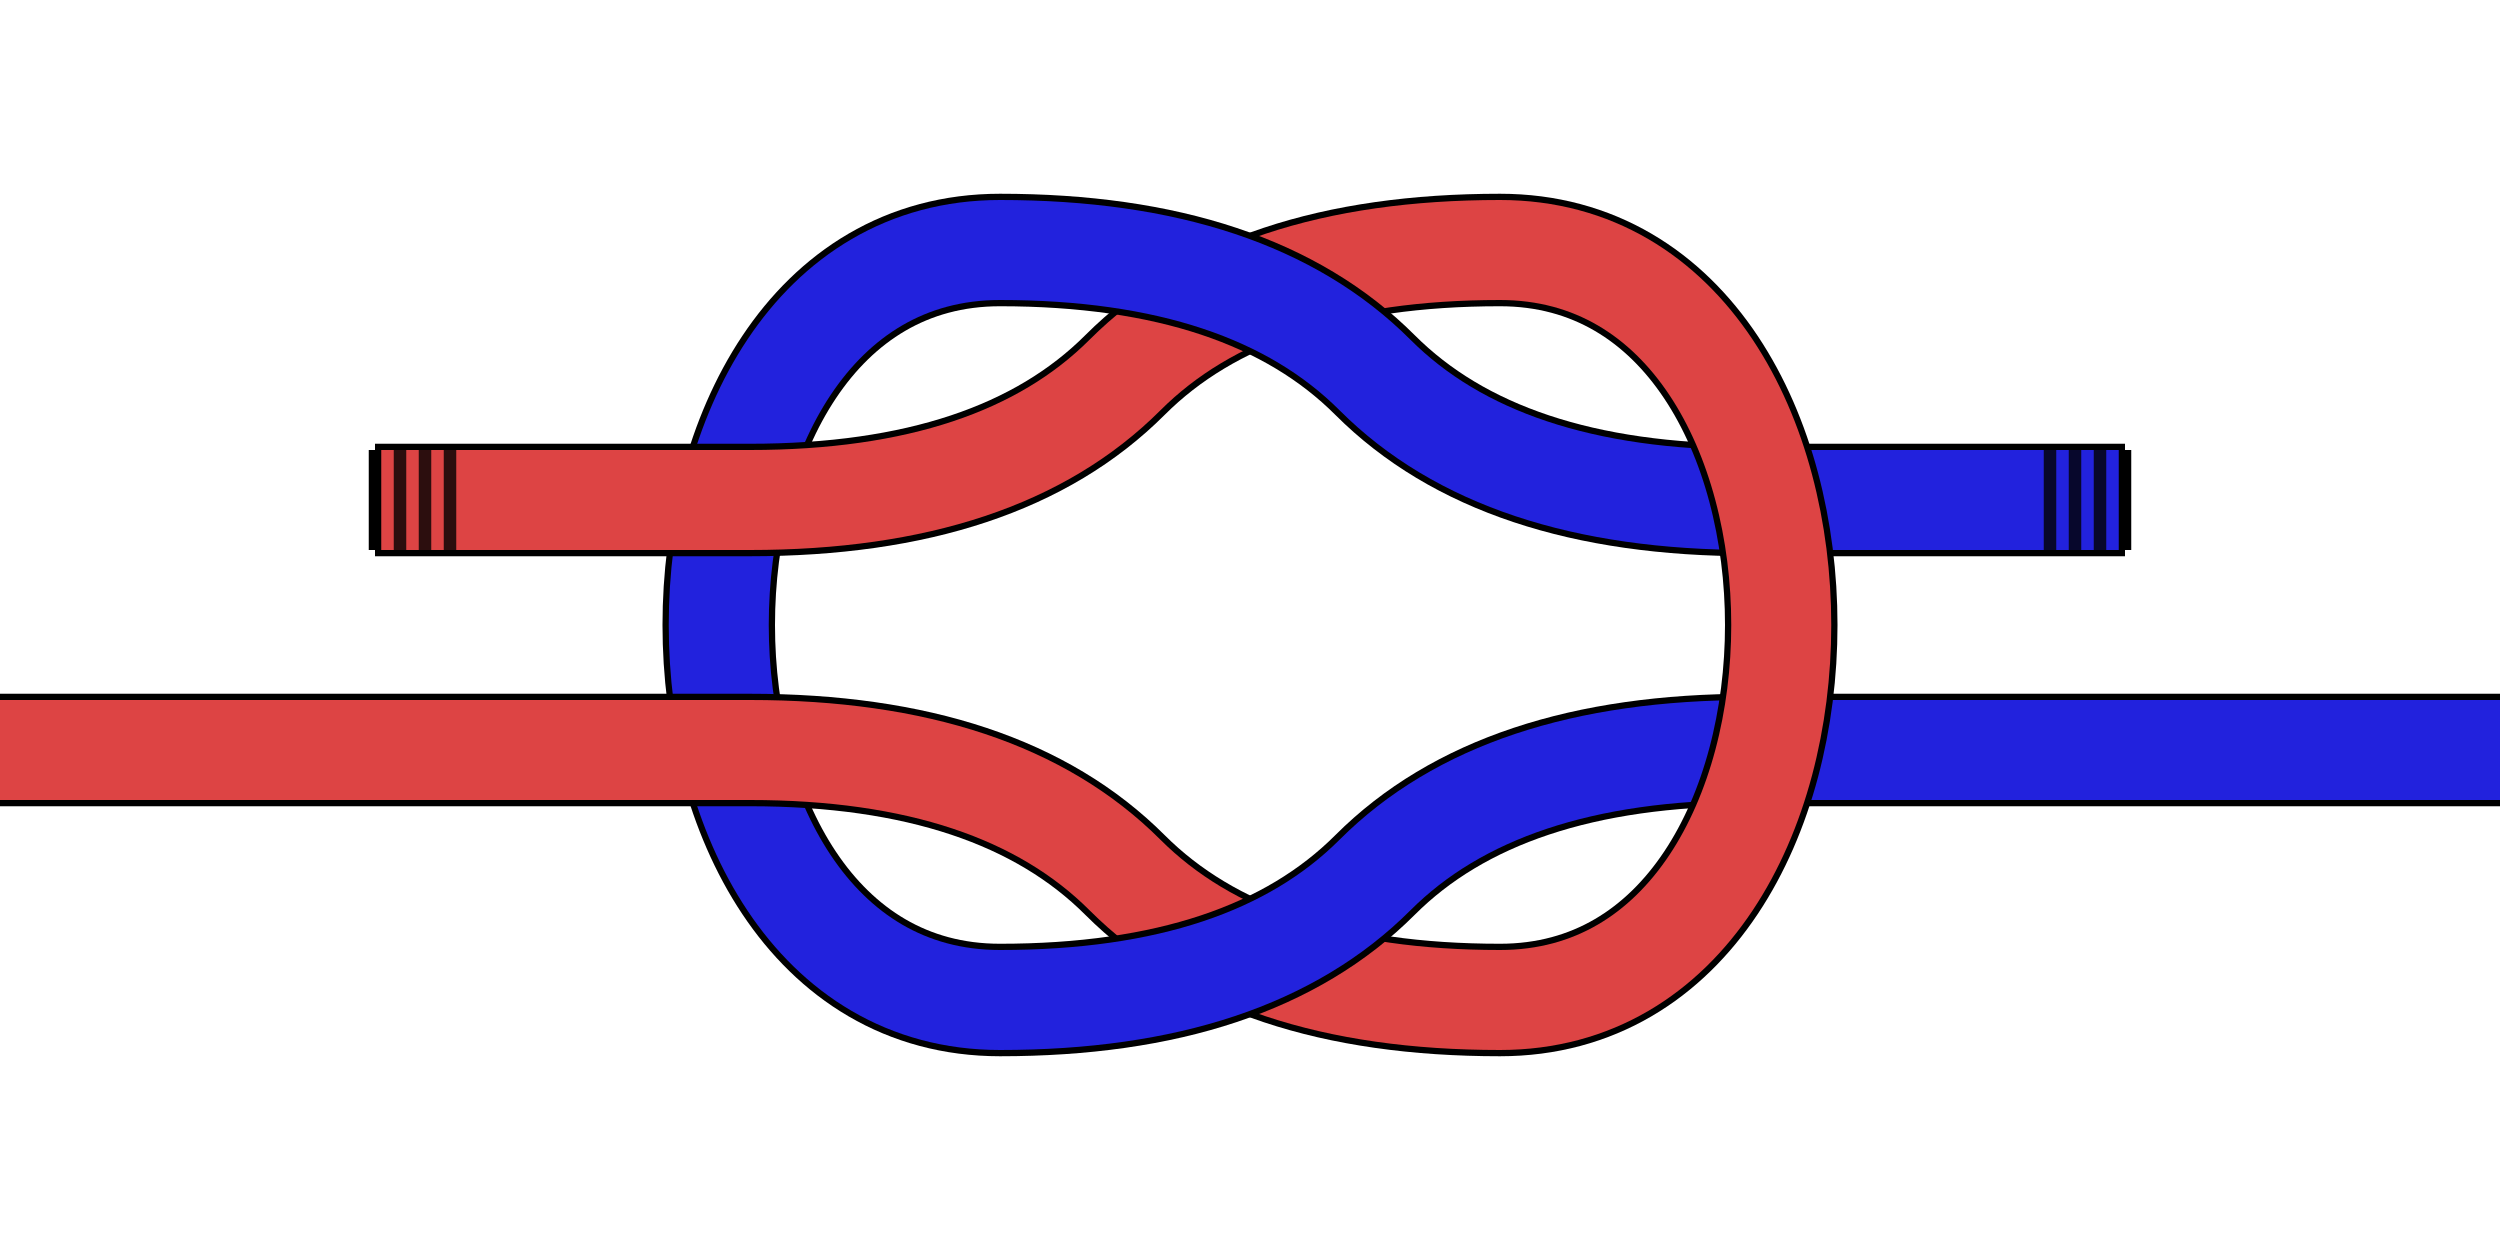
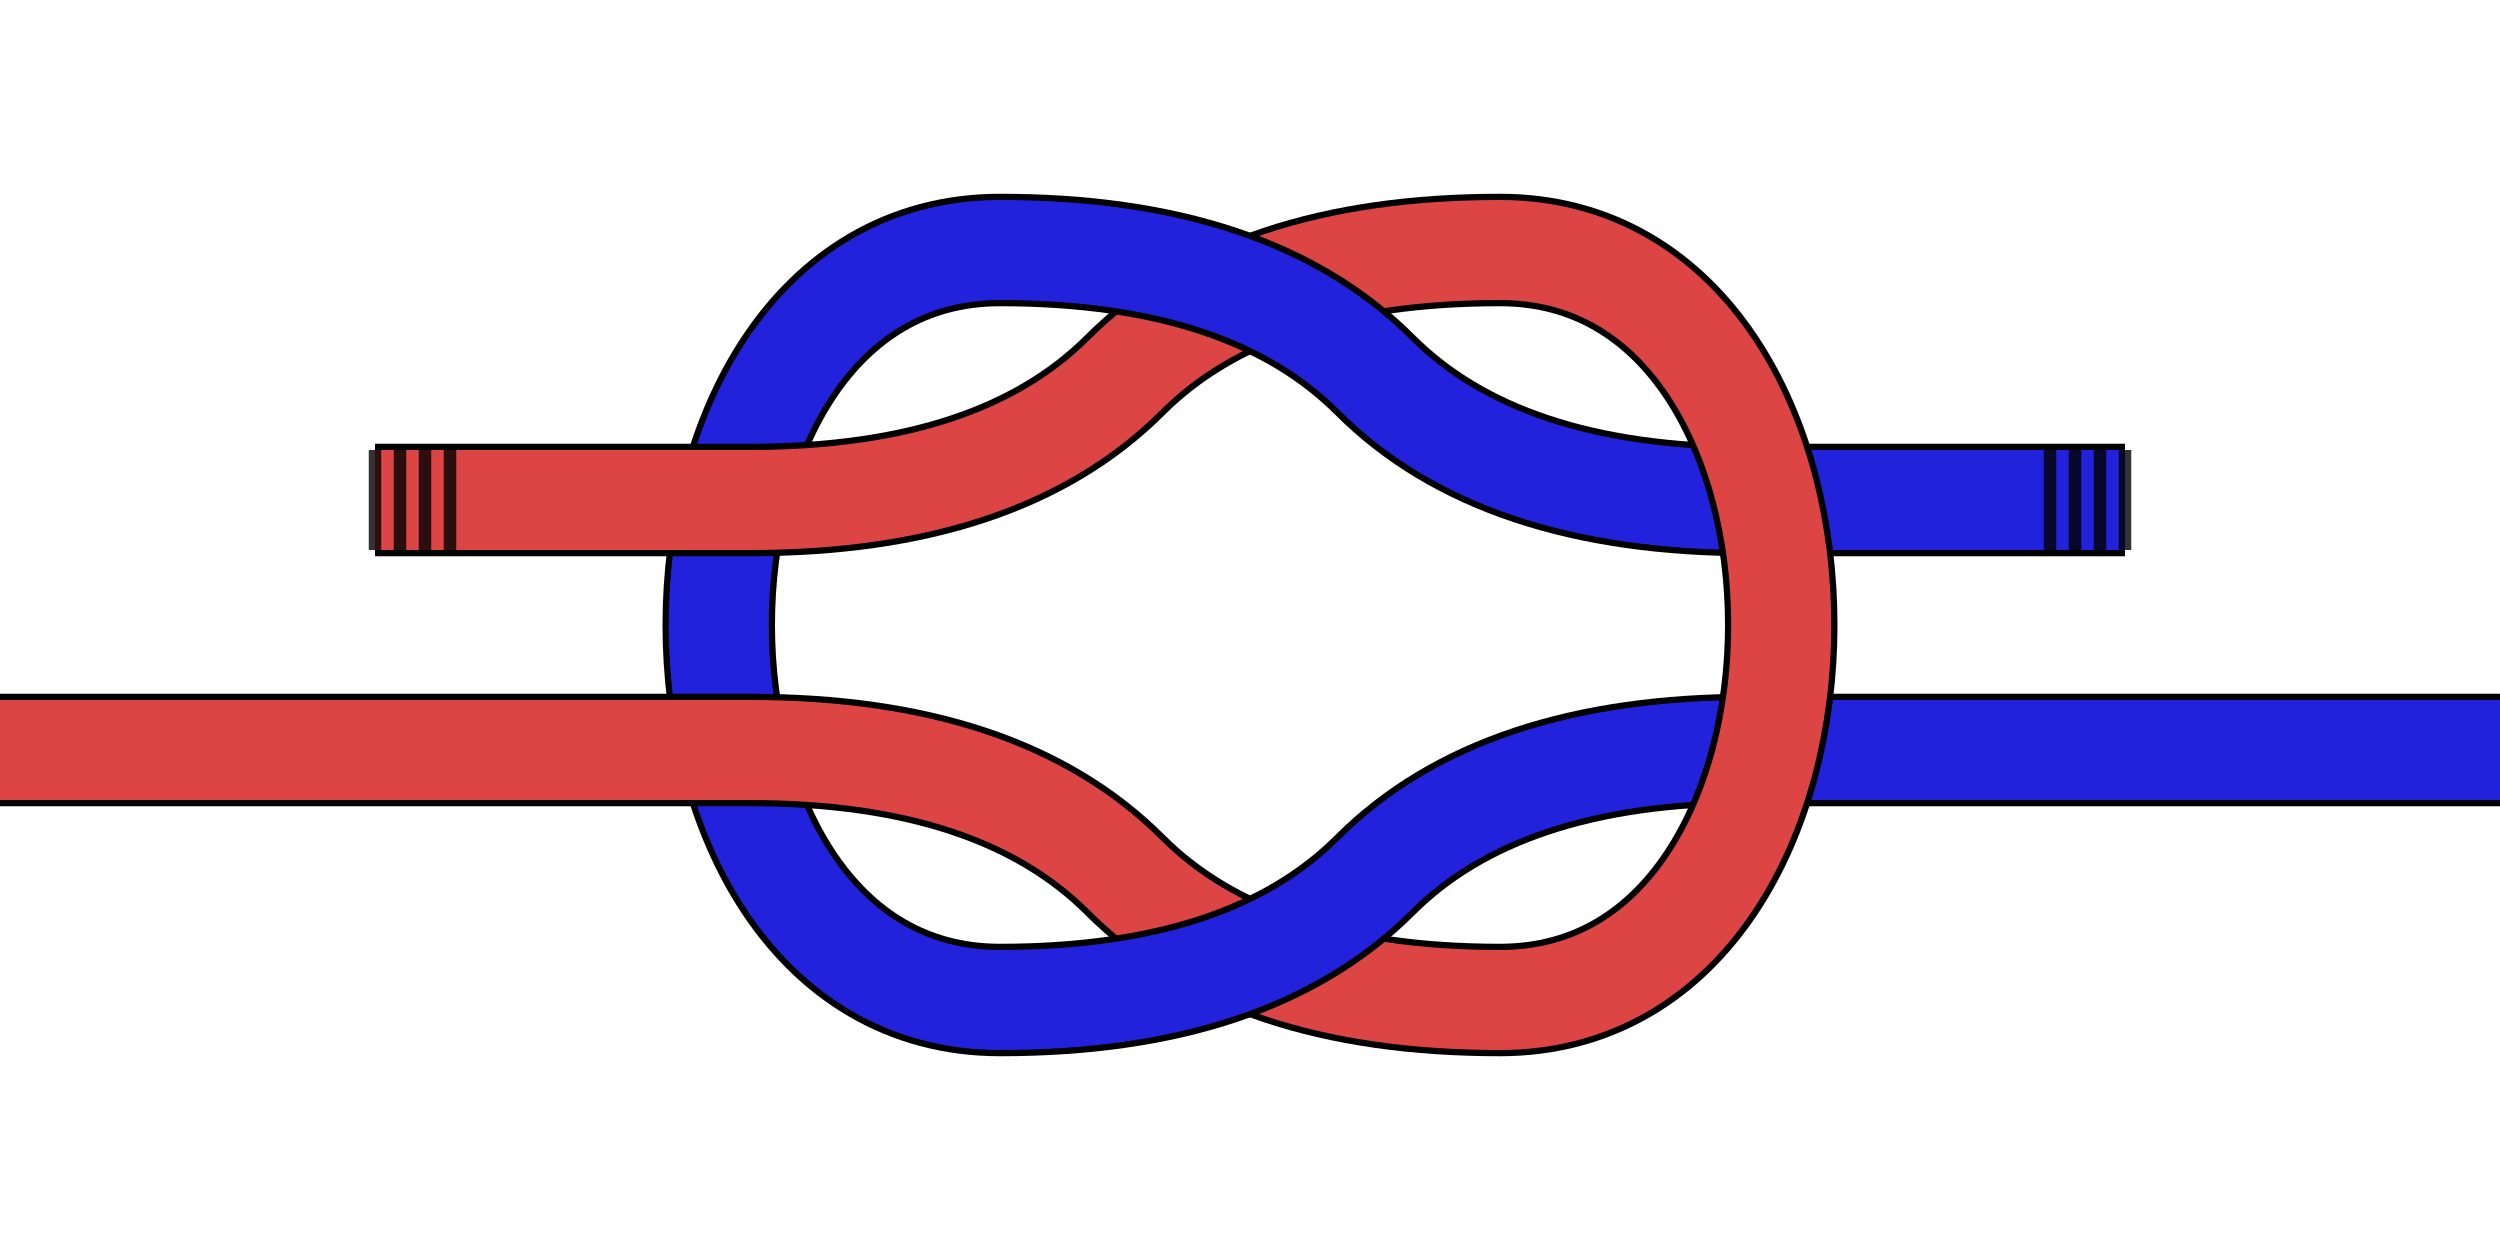
<svg xmlns="http://www.w3.org/2000/svg" version="1.1" baseProfile="full" width="400" height="200" viewBox="0 0 200 100">
  <path d="M 80 20 C 50 20, 50 80, 80 80" stroke="black" stroke-width="9" fill="transparent" />
  <path d="M 80 20 C 50 20, 50 80, 80 80" stroke="#22D" stroke-width="8" fill="transparent" />
  <path d="M 30 40 H 60 Q 80 40, 90 30 T 120 20" stroke="black" stroke-width="9" fill="transparent" />
  <path d="M 30 40 H 60 Q 80 40, 90 30 T 120 20" stroke="#D44" stroke-width="8" fill="transparent" />
  <path d="M 0 60 H 60 Q 80 60, 90 70 T 120 80" stroke="black" stroke-width="9" fill="transparent" />
  <path d="M 0 60 H 60 Q 80 60, 90 70 T 120 80" stroke="#D44" stroke-width="8" fill="transparent" />
  <path d="M 170 40 H 140 Q 120 40, 110 30 T 80 20" stroke="black" stroke-width="9" fill="transparent" />
  <path d="M 170 40 H 140 Q 120 40, 110 30 T 80 20" stroke="#22D" stroke-width="8" fill="transparent" />
  <path d="M 200 60 H 140 Q 120 60, 110 70 T 80 80" stroke="black" stroke-width="9" fill="transparent" />
  <path d="M 200 60 H 140 Q 120 60, 110 70 T 80 80" stroke="#22D" stroke-width="8" fill="transparent" />
  <path d="M 120 20 C 150 20, 150 80, 120 80" stroke="black" stroke-width="9" fill="transparent" />
  <path d="M 120 20 C 150 20, 150 80, 120 80" stroke="#D44" stroke-width="8" fill="transparent" />
-   <path d="M 30 36 v 8" stroke="black" stroke-width="1" fill="transparent" />
-   <path d="M 170 36 v 8" stroke="black" stroke-width="1" fill="transparent" />
-   <path d="M 32 36 v 8" stroke="black" stroke-width="1" fill="transparent" stroke-opacity="0.8" />
-   <path d="M 34 36 v 8" stroke="black" stroke-width="1" fill="transparent" stroke-opacity="0.8" />
-   <path d="M 36 36 v 8" stroke="black" stroke-width="1" fill="transparent" stroke-opacity="0.8" />
-   <path d="M 168 36 v 8" stroke="black" stroke-width="1" fill="transparent" stroke-opacity="0.8" />
-   <path d="M 166 36 v 8" stroke="black" stroke-width="1" fill="transparent" stroke-opacity="0.8" />
-   <path d="M 164 36 v 8" stroke="black" stroke-width="1" fill="transparent" stroke-opacity="0.8" />
+   <path d="M 30 36 v 8 m 2 -8 v 8 m 2 -8 v 8 m 2 -8 v 8" stroke="black" stroke-width="1" stroke-opacity="0.8" fill="transparent" />
+   <path d="M 170 36 v 8 m -2 -8 v 8 m -2 -8 v 8 m -2 -8 v 8" stroke="black" stroke-width="1" stroke-opacity="0.8" fill="transparent" />
</svg>
